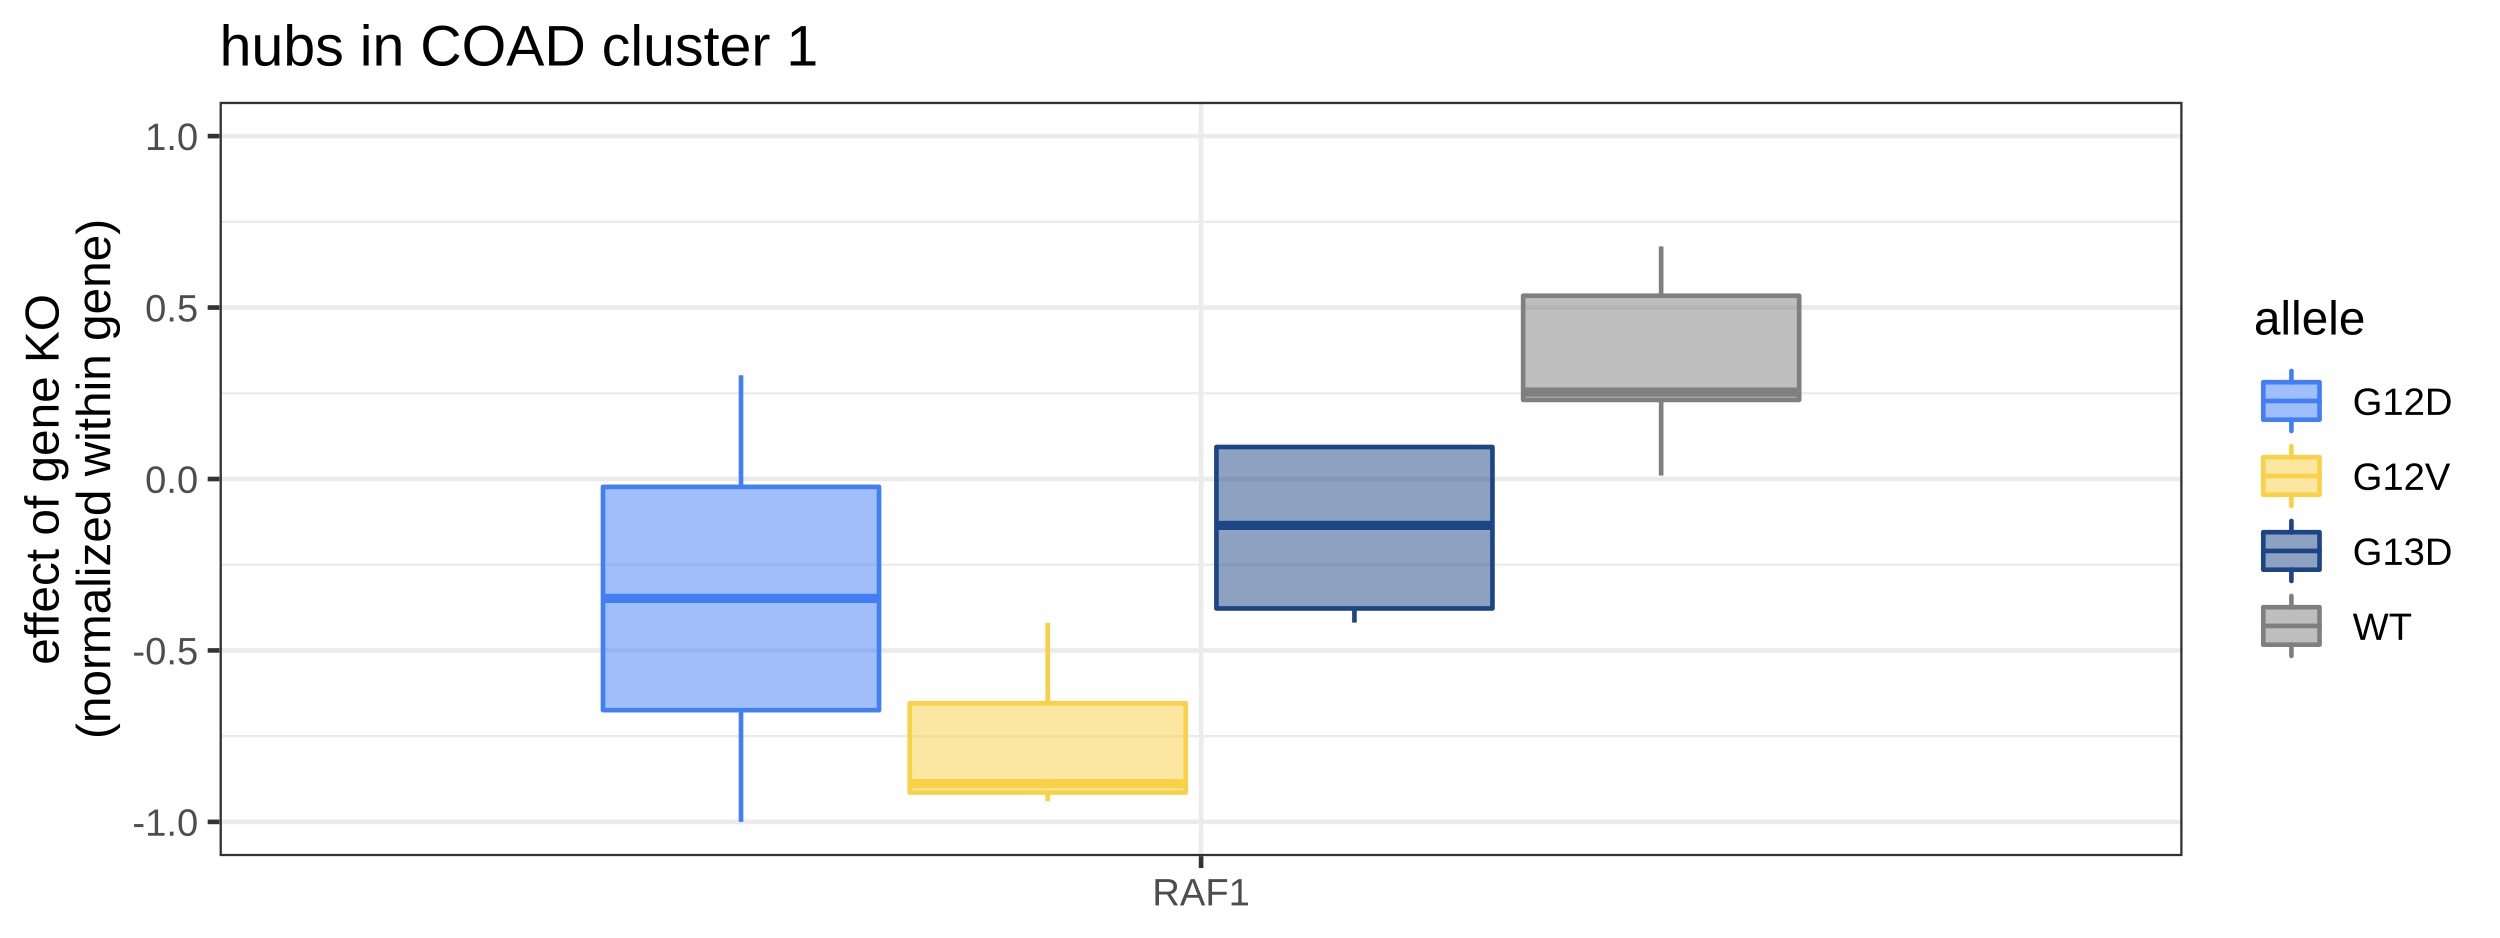
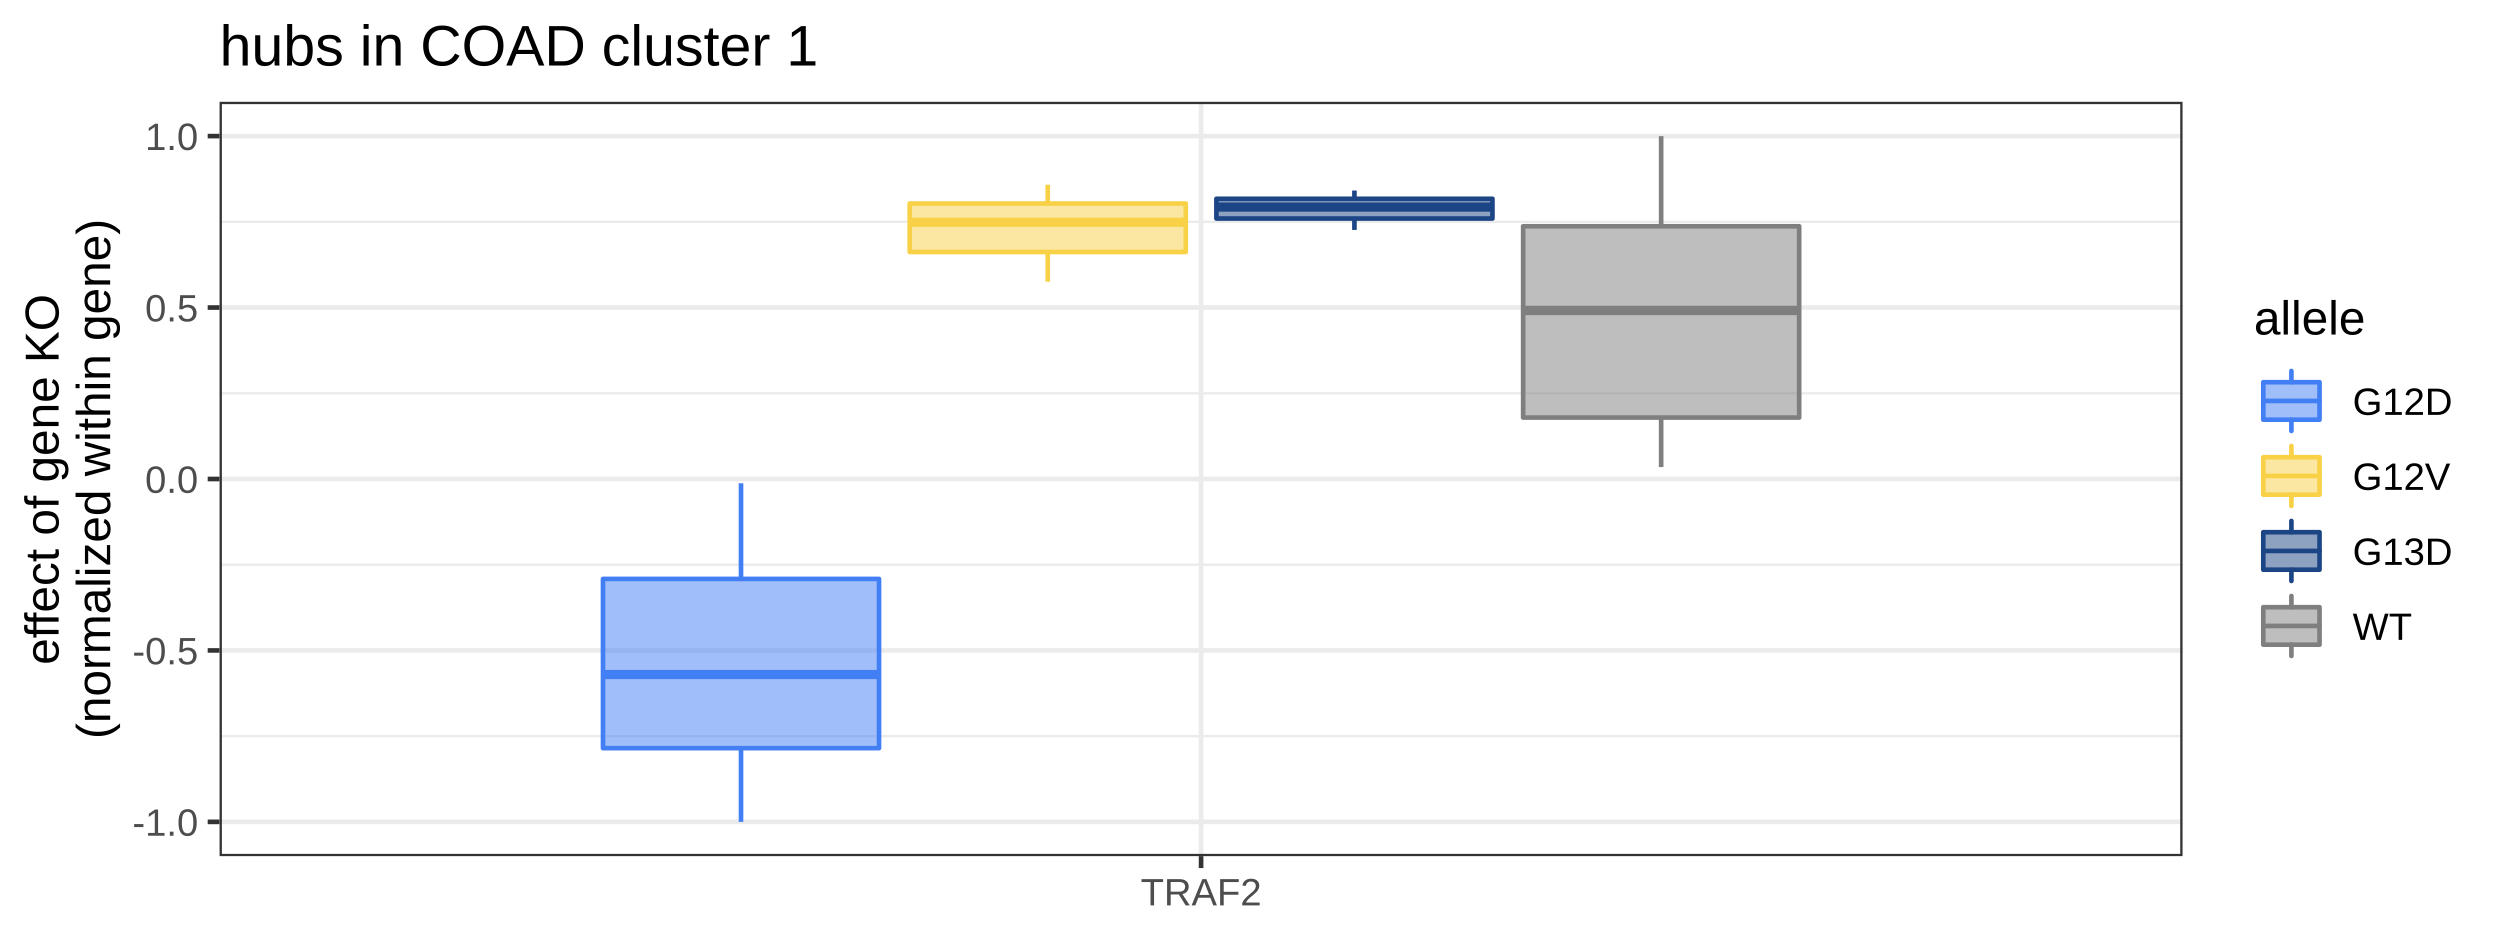
<svg xmlns="http://www.w3.org/2000/svg" viewBox="0 0 576.00 216.00">
  <defs>
    <style type="text/css">
    line, polyline, polygon, path, rect, circle {
      fill: none;
      stroke: #000000;
      stroke-linecap: round;
      stroke-linejoin: round;
      stroke-miterlimit: 10.00;
    }
  </style>
  </defs>
  <rect width="100%" height="100%" style="stroke: none; fill: #FFFFFF;" />
  <rect x="0.00" y="0.00" width="576.00" height="216.00" style="stroke-width: 1.07; stroke: #FFFFFF; fill: #FFFFFF;" />
  <defs>
    <clipPath id="cpNTAuNTl8NTAyLjg3fDE5Ny4yNnwyMy40Ng==">
      <rect x="50.59" y="23.46" width="452.27" height="173.80" />
    </clipPath>
  </defs>
  <rect x="50.59" y="23.46" width="452.27" height="173.80" style="stroke-width: 1.07; stroke: none; fill: #FFFFFF;" clip-path="url(#cpNTAuNTl8NTAyLjg3fDE5Ny4yNnwyMy40Ng==)" />
  <polyline points="50.59,169.61 502.87,169.61 " style="stroke-width: 0.53; stroke: #EBEBEB; stroke-linecap: butt;" clip-path="url(#cpNTAuNTl8NTAyLjg3fDE5Ny4yNnwyMy40Ng==)" />
  <polyline points="50.59,130.11 502.87,130.11 " style="stroke-width: 0.53; stroke: #EBEBEB; stroke-linecap: butt;" clip-path="url(#cpNTAuNTl8NTAyLjg3fDE5Ny4yNnwyMy40Ng==)" />
  <polyline points="50.59,90.61 502.87,90.61 " style="stroke-width: 0.53; stroke: #EBEBEB; stroke-linecap: butt;" clip-path="url(#cpNTAuNTl8NTAyLjg3fDE5Ny4yNnwyMy40Ng==)" />
  <polyline points="50.59,51.11 502.87,51.11 " style="stroke-width: 0.53; stroke: #EBEBEB; stroke-linecap: butt;" clip-path="url(#cpNTAuNTl8NTAyLjg3fDE5Ny4yNnwyMy40Ng==)" />
  <polyline points="50.59,189.36 502.87,189.36 " style="stroke-width: 1.07; stroke: #EBEBEB; stroke-linecap: butt;" clip-path="url(#cpNTAuNTl8NTAyLjg3fDE5Ny4yNnwyMy40Ng==)" />
  <polyline points="50.59,149.86 502.87,149.86 " style="stroke-width: 1.07; stroke: #EBEBEB; stroke-linecap: butt;" clip-path="url(#cpNTAuNTl8NTAyLjg3fDE5Ny4yNnwyMy40Ng==)" />
  <polyline points="50.59,110.36 502.87,110.36 " style="stroke-width: 1.07; stroke: #EBEBEB; stroke-linecap: butt;" clip-path="url(#cpNTAuNTl8NTAyLjg3fDE5Ny4yNnwyMy40Ng==)" />
  <polyline points="50.59,70.86 502.87,70.86 " style="stroke-width: 1.07; stroke: #EBEBEB; stroke-linecap: butt;" clip-path="url(#cpNTAuNTl8NTAyLjg3fDE5Ny4yNnwyMy40Ng==)" />
  <polyline points="50.59,31.36 502.87,31.36 " style="stroke-width: 1.07; stroke: #EBEBEB; stroke-linecap: butt;" clip-path="url(#cpNTAuNTl8NTAyLjg3fDE5Ny4yNnwyMy40Ng==)" />
  <polyline points="276.73,197.26 276.73,23.46 " style="stroke-width: 1.07; stroke: #EBEBEB; stroke-linecap: butt;" clip-path="url(#cpNTAuNTl8NTAyLjg3fDE5Ny4yNnwyMy40Ng==)" />
-   <line x1="170.73" y1="112.17" x2="170.73" y2="86.46" style="stroke-width: 1.07; stroke: #427FF5; stroke-linecap: butt;" clip-path="url(#cpNTAuNTl8NTAyLjg3fDE5Ny4yNnwyMy40Ng==)" />
-   <line x1="170.73" y1="163.62" x2="170.73" y2="189.36" style="stroke-width: 1.07; stroke: #427FF5; stroke-linecap: butt;" clip-path="url(#cpNTAuNTl8NTAyLjg3fDE5Ny4yNnwyMy40Ng==)" />
-   <polygon points="138.93,112.17 138.93,163.62 202.53,163.62 202.53,112.17 138.93,112.17 " style="stroke-width: 1.07; stroke: #427FF5; fill: #427FF5; fill-opacity: 0.50;" clip-path="url(#cpNTAuNTl8NTAyLjg3fDE5Ny4yNnwyMy40Ng==)" />
-   <line x1="138.93" y1="137.87" x2="202.53" y2="137.87" style="stroke-width: 2.13; stroke: #427FF5; stroke-linecap: butt;" clip-path="url(#cpNTAuNTl8NTAyLjg3fDE5Ny4yNnwyMy40Ng==)" />
-   <line x1="241.40" y1="162.03" x2="241.40" y2="143.51" style="stroke-width: 1.07; stroke: #F8D147; stroke-linecap: butt;" clip-path="url(#cpNTAuNTl8NTAyLjg3fDE5Ny4yNnwyMy40Ng==)" />
-   <line x1="241.40" y1="182.59" x2="241.40" y2="184.62" style="stroke-width: 1.07; stroke: #F8D147; stroke-linecap: butt;" clip-path="url(#cpNTAuNTl8NTAyLjg3fDE5Ny4yNnwyMy40Ng==)" />
-   <polygon points="209.60,162.03 209.60,182.59 273.20,182.59 273.20,162.03 209.60,162.03 " style="stroke-width: 1.07; stroke: #F8D147; fill: #F8D147; fill-opacity: 0.50;" clip-path="url(#cpNTAuNTl8NTAyLjg3fDE5Ny4yNnwyMy40Ng==)" />
-   <line x1="209.60" y1="180.56" x2="273.20" y2="180.56" style="stroke-width: 2.13; stroke: #F8D147; stroke-linecap: butt;" clip-path="url(#cpNTAuNTl8NTAyLjg3fDE5Ny4yNnwyMy40Ng==)" />
-   <line x1="312.06" y1="102.99" x2="312.06" y2="102.99" style="stroke-width: 1.07; stroke: #1C4585; stroke-linecap: butt;" clip-path="url(#cpNTAuNTl8NTAyLjg3fDE5Ny4yNnwyMy40Ng==)" />
-   <line x1="312.06" y1="140.19" x2="312.06" y2="143.44" style="stroke-width: 1.07; stroke: #1C4585; stroke-linecap: butt;" clip-path="url(#cpNTAuNTl8NTAyLjg3fDE5Ny4yNnwyMy40Ng==)" />
-   <polygon points="280.26,102.99 280.26,140.19 343.86,140.19 343.86,102.99 280.26,102.99 " style="stroke-width: 1.07; stroke: #1C4585; fill: #1C4585; fill-opacity: 0.50;" clip-path="url(#cpNTAuNTl8NTAyLjg3fDE5Ny4yNnwyMy40Ng==)" />
-   <line x1="280.26" y1="121.05" x2="343.86" y2="121.05" style="stroke-width: 2.13; stroke: #1C4585; stroke-linecap: butt;" clip-path="url(#cpNTAuNTl8NTAyLjg3fDE5Ny4yNnwyMy40Ng==)" />
-   <line x1="382.73" y1="68.14" x2="382.73" y2="56.78" style="stroke-width: 1.07; stroke: #7F7F7F; stroke-linecap: butt;" clip-path="url(#cpNTAuNTl8NTAyLjg3fDE5Ny4yNnwyMy40Ng==)" />
-   <line x1="382.73" y1="92.14" x2="382.73" y2="109.58" style="stroke-width: 1.07; stroke: #7F7F7F; stroke-linecap: butt;" clip-path="url(#cpNTAuNTl8NTAyLjg3fDE5Ny4yNnwyMy40Ng==)" />
-   <polygon points="350.93,68.14 350.93,92.14 414.53,92.14 414.53,68.14 350.93,68.14 " style="stroke-width: 1.07; stroke: #7F7F7F; fill: #7F7F7F; fill-opacity: 0.50;" clip-path="url(#cpNTAuNTl8NTAyLjg3fDE5Ny4yNnwyMy40Ng==)" />
-   <line x1="350.93" y1="90.34" x2="414.53" y2="90.34" style="stroke-width: 2.13; stroke: #7F7F7F; stroke-linecap: butt;" clip-path="url(#cpNTAuNTl8NTAyLjg3fDE5Ny4yNnwyMy40Ng==)" />
+   <line x1="170.73" y1="133.38" x2="170.73" y2="111.35" style="stroke-width: 1.07; stroke: #427FF5; stroke-linecap: butt;" clip-path="url(#cpNTAuNTl8NTAyLjg3fDE5Ny4yNnwyMy40Ng==)" />
+   <line x1="170.73" y1="172.38" x2="170.73" y2="189.36" style="stroke-width: 1.07; stroke: #427FF5; stroke-linecap: butt;" clip-path="url(#cpNTAuNTl8NTAyLjg3fDE5Ny4yNnwyMy40Ng==)" />
+   <polygon points="138.93,133.38 138.93,172.38 202.53,172.38 202.53,133.38 138.93,133.38 " style="stroke-width: 1.07; stroke: #427FF5; fill: #427FF5; fill-opacity: 0.50;" clip-path="url(#cpNTAuNTl8NTAyLjg3fDE5Ny4yNnwyMy40Ng==)" />
+   <line x1="138.93" y1="155.41" x2="202.53" y2="155.41" style="stroke-width: 2.13; stroke: #427FF5; stroke-linecap: butt;" clip-path="url(#cpNTAuNTl8NTAyLjg3fDE5Ny4yNnwyMy40Ng==)" />
+   <line x1="241.40" y1="46.89" x2="241.40" y2="42.56" style="stroke-width: 1.07; stroke: #F8D147; stroke-linecap: butt;" clip-path="url(#cpNTAuNTl8NTAyLjg3fDE5Ny4yNnwyMy40Ng==)" />
+   <line x1="241.40" y1="58.06" x2="241.40" y2="64.90" style="stroke-width: 1.07; stroke: #F8D147; stroke-linecap: butt;" clip-path="url(#cpNTAuNTl8NTAyLjg3fDE5Ny4yNnwyMy40Ng==)" />
+   <polygon points="209.60,46.89 209.60,58.06 273.20,58.06 273.20,46.89 209.60,46.89 " style="stroke-width: 1.07; stroke: #F8D147; fill: #F8D147; fill-opacity: 0.50;" clip-path="url(#cpNTAuNTl8NTAyLjg3fDE5Ny4yNnwyMy40Ng==)" />
+   <line x1="209.60" y1="51.21" x2="273.20" y2="51.21" style="stroke-width: 2.13; stroke: #F8D147; stroke-linecap: butt;" clip-path="url(#cpNTAuNTl8NTAyLjg3fDE5Ny4yNnwyMy40Ng==)" />
+   <line x1="312.06" y1="45.80" x2="312.06" y2="43.90" style="stroke-width: 1.07; stroke: #1C4585; stroke-linecap: butt;" clip-path="url(#cpNTAuNTl8NTAyLjg3fDE5Ny4yNnwyMy40Ng==)" />
+   <line x1="312.06" y1="50.35" x2="312.06" y2="52.98" style="stroke-width: 1.07; stroke: #1C4585; stroke-linecap: butt;" clip-path="url(#cpNTAuNTl8NTAyLjg3fDE5Ny4yNnwyMy40Ng==)" />
+   <polygon points="280.26,45.80 280.26,50.35 343.86,50.35 343.86,45.80 280.26,45.80 " style="stroke-width: 1.07; stroke: #1C4585; fill: #1C4585; fill-opacity: 0.50;" clip-path="url(#cpNTAuNTl8NTAyLjg3fDE5Ny4yNnwyMy40Ng==)" />
+   <line x1="280.26" y1="47.71" x2="343.86" y2="47.71" style="stroke-width: 2.13; stroke: #1C4585; stroke-linecap: butt;" clip-path="url(#cpNTAuNTl8NTAyLjg3fDE5Ny4yNnwyMy40Ng==)" />
+   <line x1="382.73" y1="52.13" x2="382.73" y2="31.36" style="stroke-width: 1.07; stroke: #7F7F7F; stroke-linecap: butt;" clip-path="url(#cpNTAuNTl8NTAyLjg3fDE5Ny4yNnwyMy40Ng==)" />
+   <line x1="382.73" y1="96.21" x2="382.73" y2="107.61" style="stroke-width: 1.07; stroke: #7F7F7F; stroke-linecap: butt;" clip-path="url(#cpNTAuNTl8NTAyLjg3fDE5Ny4yNnwyMy40Ng==)" />
+   <polygon points="350.93,52.13 350.93,96.21 414.53,96.21 414.53,52.13 350.93,52.13 " style="stroke-width: 1.07; stroke: #7F7F7F; fill: #7F7F7F; fill-opacity: 0.50;" clip-path="url(#cpNTAuNTl8NTAyLjg3fDE5Ny4yNnwyMy40Ng==)" />
+   <line x1="350.93" y1="71.54" x2="414.53" y2="71.54" style="stroke-width: 2.13; stroke: #7F7F7F; stroke-linecap: butt;" clip-path="url(#cpNTAuNTl8NTAyLjg3fDE5Ny4yNnwyMy40Ng==)" />
  <rect x="50.59" y="23.46" width="452.27" height="173.80" style="stroke-width: 1.07; stroke: #333333;" clip-path="url(#cpNTAuNTl8NTAyLjg3fDE5Ny4yNnwyMy40Ng==)" />
  <defs>
    <clipPath id="cpMC4wMHw1NzYuMDB8MjE2LjAwfDAuMDA=">
      <rect x="0.00" y="0.00" width="576.00" height="216.00" />
    </clipPath>
  </defs>
  <g clip-path="url(#cpMC4wMHw1NzYuMDB8MjE2LjAwfDAuMDA=)">
    <text x="30.51" y="192.56" style="font-size: 8.80px; fill: #4D4D4D; font-family: Arial;" textLength="15.16px" lengthAdjust="spacingAndGlyphs">-1.0</text>
  </g>
  <g clip-path="url(#cpMC4wMHw1NzYuMDB8MjE2LjAwfDAuMDA=)">
    <text x="30.51" y="153.06" style="font-size: 8.80px; fill: #4D4D4D; font-family: Arial;" textLength="15.16px" lengthAdjust="spacingAndGlyphs">-0.5</text>
  </g>
  <g clip-path="url(#cpMC4wMHw1NzYuMDB8MjE2LjAwfDAuMDA=)">
    <text x="33.43" y="113.56" style="font-size: 8.80px; fill: #4D4D4D; font-family: Arial;" textLength="12.23px" lengthAdjust="spacingAndGlyphs">0.0</text>
  </g>
  <g clip-path="url(#cpMC4wMHw1NzYuMDB8MjE2LjAwfDAuMDA=)">
    <text x="33.43" y="74.06" style="font-size: 8.80px; fill: #4D4D4D; font-family: Arial;" textLength="12.23px" lengthAdjust="spacingAndGlyphs">0.5</text>
  </g>
  <g clip-path="url(#cpMC4wMHw1NzYuMDB8MjE2LjAwfDAuMDA=)">
    <text x="33.43" y="34.56" style="font-size: 8.80px; fill: #4D4D4D; font-family: Arial;" textLength="12.23px" lengthAdjust="spacingAndGlyphs">1.0</text>
  </g>
  <polyline points="47.85,189.36 50.59,189.36 " style="stroke-width: 1.07; stroke: #333333; stroke-linecap: butt;" clip-path="url(#cpMC4wMHw1NzYuMDB8MjE2LjAwfDAuMDA=)" />
  <polyline points="47.85,149.86 50.59,149.86 " style="stroke-width: 1.07; stroke: #333333; stroke-linecap: butt;" clip-path="url(#cpMC4wMHw1NzYuMDB8MjE2LjAwfDAuMDA=)" />
  <polyline points="47.85,110.36 50.59,110.36 " style="stroke-width: 1.07; stroke: #333333; stroke-linecap: butt;" clip-path="url(#cpMC4wMHw1NzYuMDB8MjE2LjAwfDAuMDA=)" />
  <polyline points="47.85,70.86 50.59,70.86 " style="stroke-width: 1.07; stroke: #333333; stroke-linecap: butt;" clip-path="url(#cpMC4wMHw1NzYuMDB8MjE2LjAwfDAuMDA=)" />
  <polyline points="47.85,31.36 50.59,31.36 " style="stroke-width: 1.07; stroke: #333333; stroke-linecap: butt;" clip-path="url(#cpMC4wMHw1NzYuMDB8MjE2LjAwfDAuMDA=)" />
  <polyline points="276.73,200.00 276.73,197.26 " style="stroke-width: 1.07; stroke: #333333; stroke-linecap: butt;" clip-path="url(#cpMC4wMHw1NzYuMDB8MjE2LjAwfDAuMDA=)" />
  <g clip-path="url(#cpMC4wMHw1NzYuMDB8MjE2LjAwfDAuMDA=)">
-     <text x="265.49" y="208.60" style="font-size: 8.80px; fill: #4D4D4D; font-family: Arial;" textLength="22.48px" lengthAdjust="spacingAndGlyphs">RAF1</text>
+     <text x="262.80" y="208.60" style="font-size: 8.80px; fill: #4D4D4D; font-family: Arial;" textLength="27.86px" lengthAdjust="spacingAndGlyphs">TRAF2</text>
  </g>
  <g clip-path="url(#cpMC4wMHw1NzYuMDB8MjE2LjAwfDAuMDA=)">
    <text transform="translate(13.50,153.17) rotate(-90)" style="font-size: 11.00px; font-family: Arial;" textLength="85.61px" lengthAdjust="spacingAndGlyphs">effect of gene KO</text>
  </g>
  <g clip-path="url(#cpMC4wMHw1NzYuMDB8MjE2LjAwfDAuMDA=)">
    <text transform="translate(25.38,170.27) rotate(-90)" style="font-size: 11.00px; font-family: Arial;" textLength="119.81px" lengthAdjust="spacingAndGlyphs">(normalized within gene)</text>
  </g>
  <rect x="513.82" y="62.38" width="56.70" height="95.96" style="stroke-width: 1.07; stroke: none; fill: #FFFFFF;" clip-path="url(#cpMC4wMHw1NzYuMDB8MjE2LjAwfDAuMDA=)" />
  <g clip-path="url(#cpMC4wMHw1NzYuMDB8MjE2LjAwfDAuMDA=)">
    <text x="519.30" y="77.07" style="font-size: 11.00px; font-family: Arial;" textLength="25.67px" lengthAdjust="spacingAndGlyphs">allele</text>
  </g>
  <rect x="519.30" y="83.74" width="17.28" height="17.28" style="stroke-width: 1.07; stroke: none; fill: #FFFFFF;" clip-path="url(#cpMC4wMHw1NzYuMDB8MjE2LjAwfDAuMDA=)" />
  <polyline points="527.94,99.29 527.94,96.70 " style="stroke-width: 1.07; stroke: #427FF5;" clip-path="url(#cpMC4wMHw1NzYuMDB8MjE2LjAwfDAuMDA=)" />
  <polyline points="527.94,88.06 527.94,85.47 " style="stroke-width: 1.07; stroke: #427FF5;" clip-path="url(#cpMC4wMHw1NzYuMDB8MjE2LjAwfDAuMDA=)" />
  <rect x="521.46" y="88.06" width="12.96" height="8.64" style="stroke-width: 1.07; stroke: #427FF5; fill: #427FF5; fill-opacity: 0.50;" clip-path="url(#cpMC4wMHw1NzYuMDB8MjE2LjAwfDAuMDA=)" />
  <polyline points="521.46,92.38 534.42,92.38 " style="stroke-width: 1.07; stroke: #427FF5;" clip-path="url(#cpMC4wMHw1NzYuMDB8MjE2LjAwfDAuMDA=)" />
  <rect x="519.30" y="101.02" width="17.28" height="17.28" style="stroke-width: 1.07; stroke: none; fill: #FFFFFF;" clip-path="url(#cpMC4wMHw1NzYuMDB8MjE2LjAwfDAuMDA=)" />
  <polyline points="527.94,116.57 527.94,113.98 " style="stroke-width: 1.07; stroke: #F8D147;" clip-path="url(#cpMC4wMHw1NzYuMDB8MjE2LjAwfDAuMDA=)" />
  <polyline points="527.94,105.34 527.94,102.75 " style="stroke-width: 1.07; stroke: #F8D147;" clip-path="url(#cpMC4wMHw1NzYuMDB8MjE2LjAwfDAuMDA=)" />
  <rect x="521.46" y="105.34" width="12.96" height="8.64" style="stroke-width: 1.07; stroke: #F8D147; fill: #F8D147; fill-opacity: 0.50;" clip-path="url(#cpMC4wMHw1NzYuMDB8MjE2LjAwfDAuMDA=)" />
  <polyline points="521.46,109.66 534.42,109.66 " style="stroke-width: 1.07; stroke: #F8D147;" clip-path="url(#cpMC4wMHw1NzYuMDB8MjE2LjAwfDAuMDA=)" />
  <rect x="519.30" y="118.30" width="17.28" height="17.28" style="stroke-width: 1.07; stroke: none; fill: #FFFFFF;" clip-path="url(#cpMC4wMHw1NzYuMDB8MjE2LjAwfDAuMDA=)" />
  <polyline points="527.94,133.85 527.94,131.26 " style="stroke-width: 1.07; stroke: #1C4585;" clip-path="url(#cpMC4wMHw1NzYuMDB8MjE2LjAwfDAuMDA=)" />
  <polyline points="527.94,122.62 527.94,120.03 " style="stroke-width: 1.07; stroke: #1C4585;" clip-path="url(#cpMC4wMHw1NzYuMDB8MjE2LjAwfDAuMDA=)" />
  <rect x="521.46" y="122.62" width="12.96" height="8.64" style="stroke-width: 1.07; stroke: #1C4585; fill: #1C4585; fill-opacity: 0.50;" clip-path="url(#cpMC4wMHw1NzYuMDB8MjE2LjAwfDAuMDA=)" />
  <polyline points="521.46,126.94 534.42,126.94 " style="stroke-width: 1.07; stroke: #1C4585;" clip-path="url(#cpMC4wMHw1NzYuMDB8MjE2LjAwfDAuMDA=)" />
  <rect x="519.30" y="135.58" width="17.28" height="17.28" style="stroke-width: 1.07; stroke: none; fill: #FFFFFF;" clip-path="url(#cpMC4wMHw1NzYuMDB8MjE2LjAwfDAuMDA=)" />
  <polyline points="527.94,151.13 527.94,148.54 " style="stroke-width: 1.07; stroke: #7F7F7F;" clip-path="url(#cpMC4wMHw1NzYuMDB8MjE2LjAwfDAuMDA=)" />
  <polyline points="527.94,139.90 527.94,137.31 " style="stroke-width: 1.07; stroke: #7F7F7F;" clip-path="url(#cpMC4wMHw1NzYuMDB8MjE2LjAwfDAuMDA=)" />
  <rect x="521.46" y="139.90" width="12.96" height="8.64" style="stroke-width: 1.07; stroke: #7F7F7F; fill: #7F7F7F; fill-opacity: 0.50;" clip-path="url(#cpMC4wMHw1NzYuMDB8MjE2LjAwfDAuMDA=)" />
  <polyline points="521.46,144.22 534.42,144.22 " style="stroke-width: 1.07; stroke: #7F7F7F;" clip-path="url(#cpMC4wMHw1NzYuMDB8MjE2LjAwfDAuMDA=)" />
  <g clip-path="url(#cpMC4wMHw1NzYuMDB8MjE2LjAwfDAuMDA=)">
    <text x="542.06" y="95.59" style="font-size: 8.80px; font-family: Arial;" textLength="22.98px" lengthAdjust="spacingAndGlyphs">G12D</text>
  </g>
  <g clip-path="url(#cpMC4wMHw1NzYuMDB8MjE2LjAwfDAuMDA=)">
    <text x="542.06" y="112.87" style="font-size: 8.80px; font-family: Arial;" textLength="22.49px" lengthAdjust="spacingAndGlyphs">G12V</text>
  </g>
  <g clip-path="url(#cpMC4wMHw1NzYuMDB8MjE2LjAwfDAuMDA=)">
    <text x="542.06" y="130.15" style="font-size: 8.80px; font-family: Arial;" textLength="22.98px" lengthAdjust="spacingAndGlyphs">G13D</text>
  </g>
  <g clip-path="url(#cpMC4wMHw1NzYuMDB8MjE2LjAwfDAuMDA=)">
    <text x="542.06" y="147.43" style="font-size: 8.80px; font-family: Arial;" textLength="13.68px" lengthAdjust="spacingAndGlyphs">WT</text>
  </g>
  <g clip-path="url(#cpMC4wMHw1NzYuMDB8MjE2LjAwfDAuMDA=)">
    <text x="50.59" y="15.10" style="font-size: 13.20px; font-family: Arial;" textLength="137.95px" lengthAdjust="spacingAndGlyphs">hubs in COAD cluster 1</text>
  </g>
</svg>
